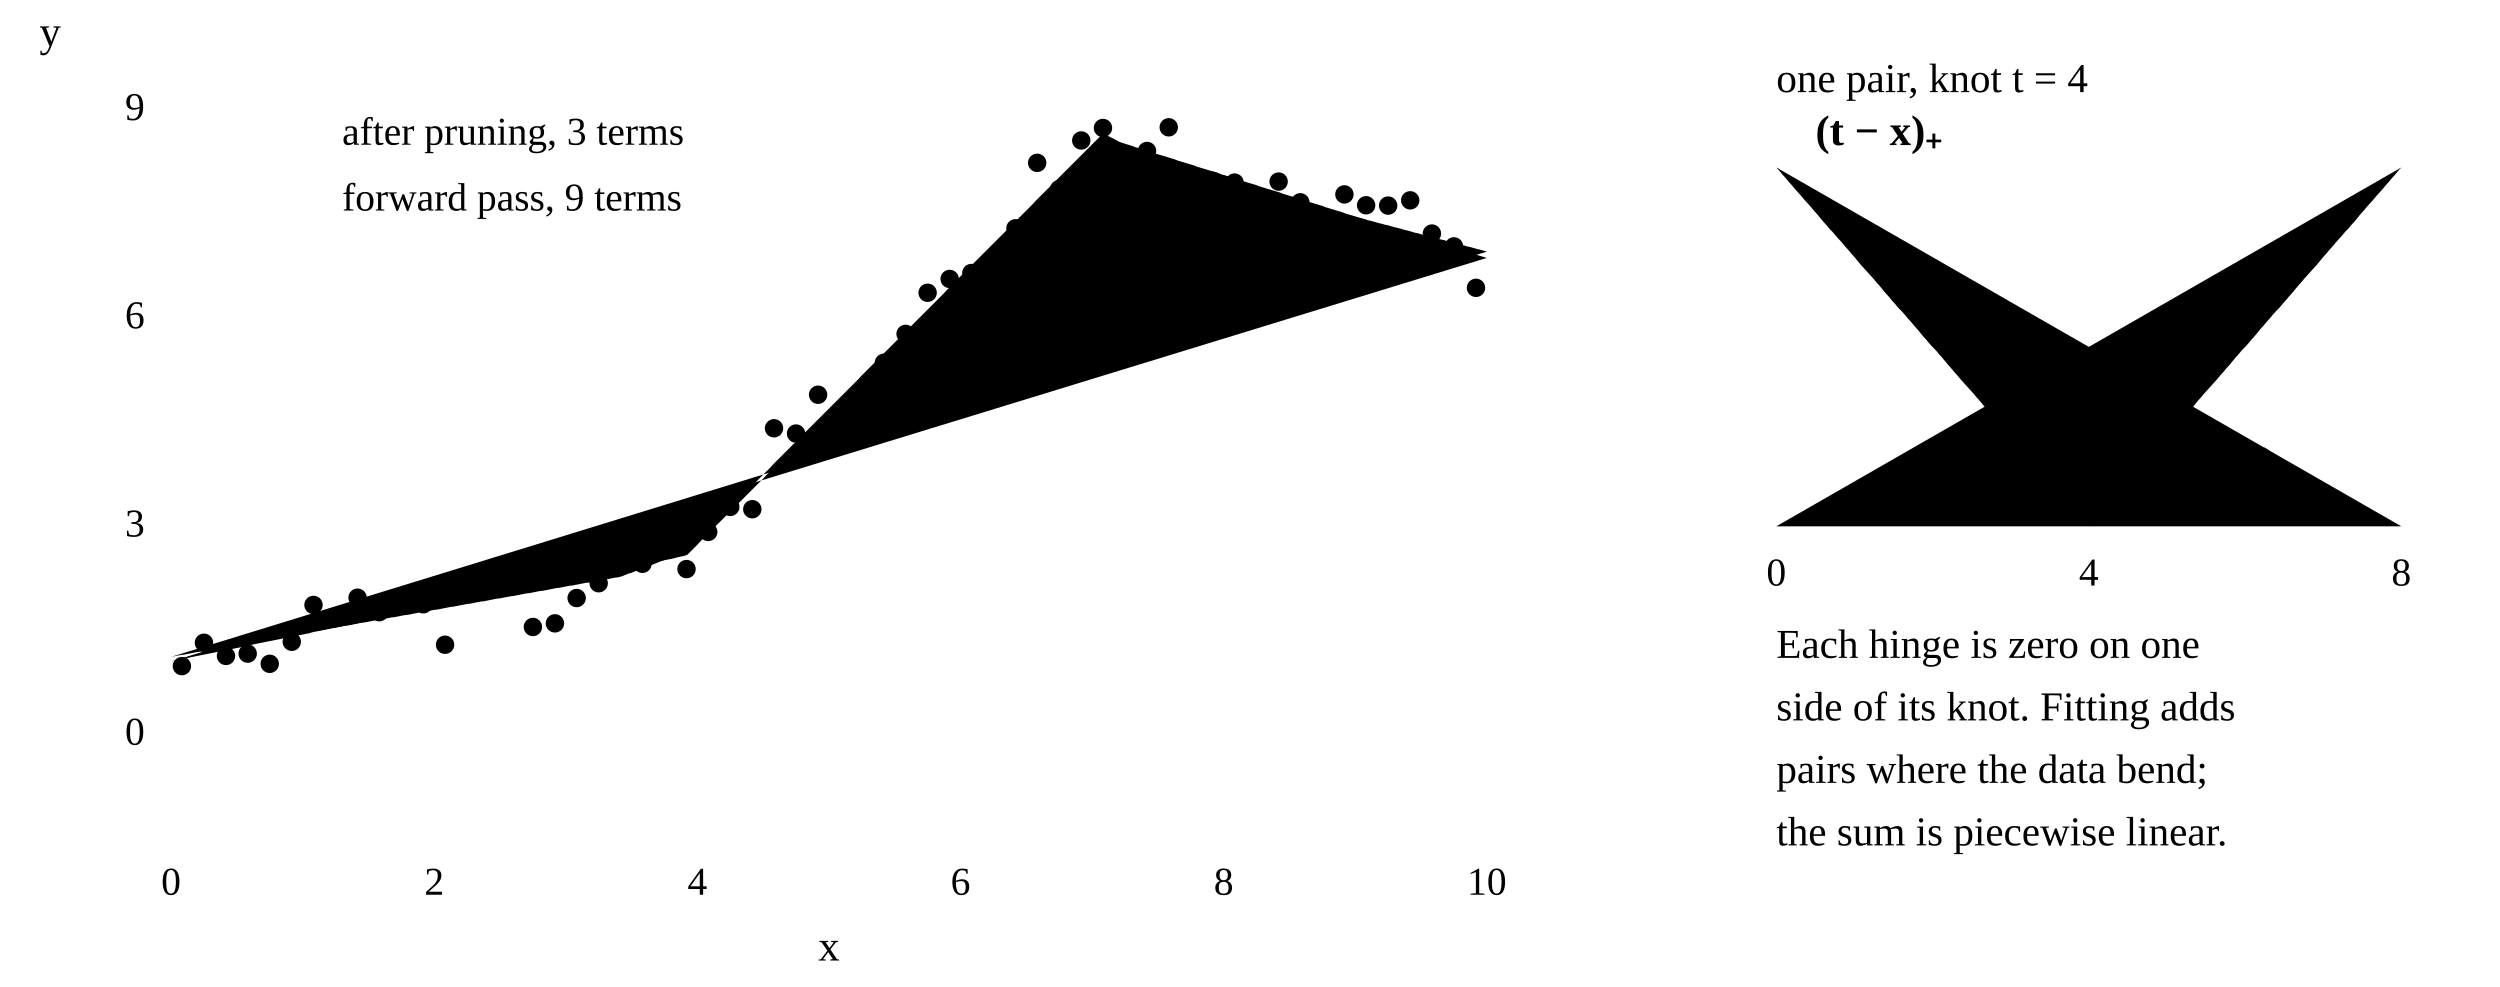
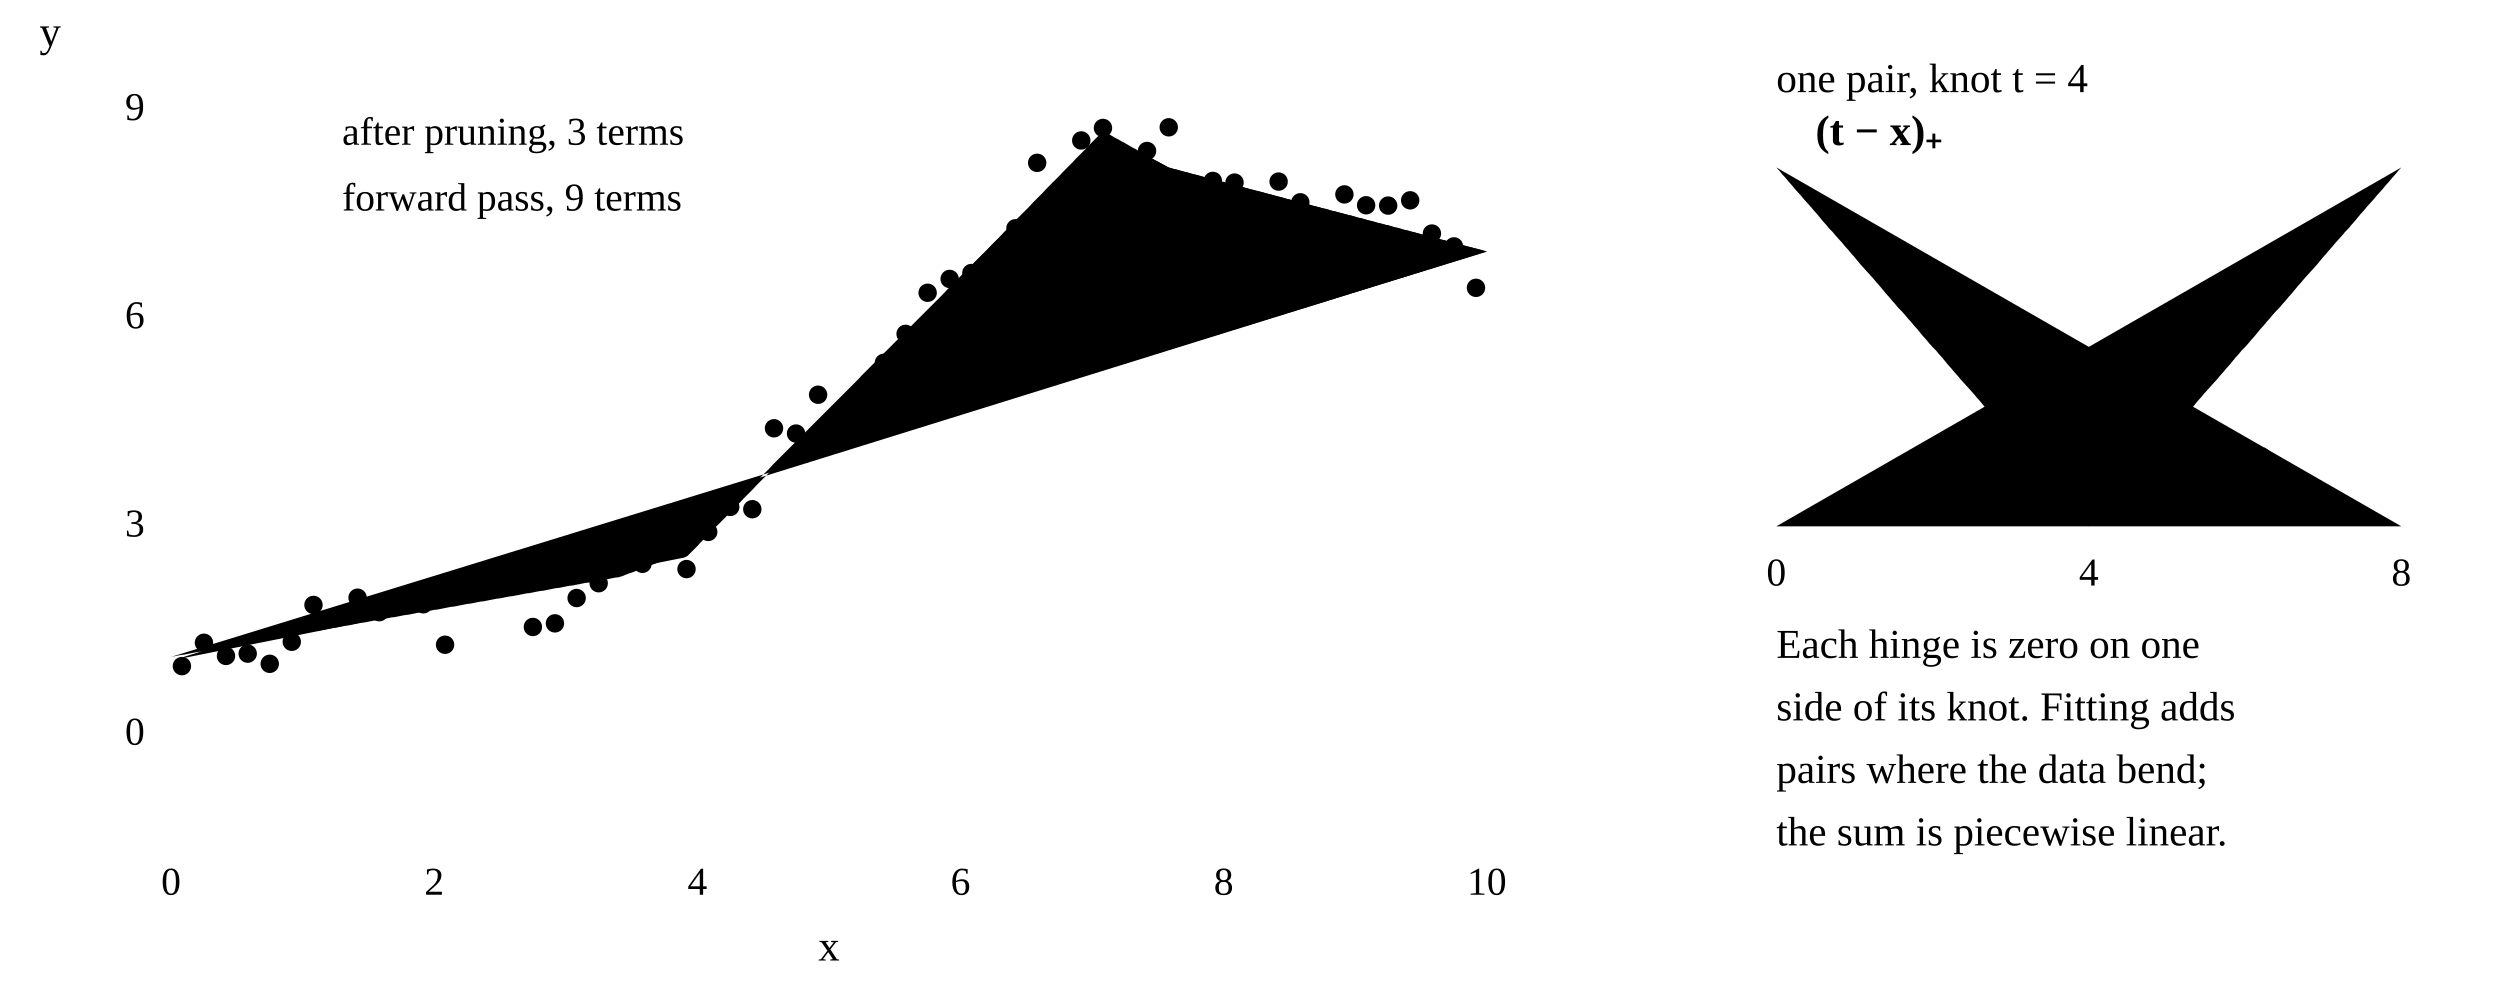
<svg xmlns="http://www.w3.org/2000/svg" viewBox="0 0 760 300" width="760" height="300" font-size="13">
  <line x1="52" y1="222.4" x2="452" y2="222.4" class="f-grid" />
  <line x1="52" y1="159.1" x2="452" y2="159.1" class="f-grid" />
  <line x1="52" y1="95.8" x2="452" y2="95.8" class="f-grid" />
  <line x1="52" y1="32.5" x2="452" y2="32.5" class="f-grid" />
  <line x1="52" y1="254" x2="452" y2="254" class="f-axis" />
  <line x1="52" y1="22" x2="52" y2="254" class="f-axis" />
  <line x1="52" y1="254" x2="52" y2="258" class="f-axis" />
  <text x="52" y="272" font-size="12" text-anchor="middle" class="f-muted">0</text>
  <line x1="132" y1="254" x2="132" y2="258" class="f-axis" />
  <text x="132" y="272" font-size="12" text-anchor="middle" class="f-muted">2</text>
  <line x1="212" y1="254" x2="212" y2="258" class="f-axis" />
  <text x="212" y="272" font-size="12" text-anchor="middle" class="f-muted">4</text>
  <line x1="292" y1="254" x2="292" y2="258" class="f-axis" />
  <text x="292" y="272" font-size="12" text-anchor="middle" class="f-muted">6</text>
  <line x1="372" y1="254" x2="372" y2="258" class="f-axis" />
  <text x="372" y="272" font-size="12" text-anchor="middle" class="f-muted">8</text>
  <line x1="452" y1="254" x2="452" y2="258" class="f-axis" />
  <text x="452" y="272" font-size="12" text-anchor="middle" class="f-muted">10</text>
  <text x="44" y="226.4" font-size="12" text-anchor="end" class="f-muted">0</text>
  <text x="44" y="163.1" font-size="12" text-anchor="end" class="f-muted">3</text>
  <text x="44" y="99.8" font-size="12" text-anchor="end" class="f-muted">6</text>
  <text x="44" y="36.5" font-size="12" text-anchor="end" class="f-muted">9</text>
  <text x="252" y="292" font-size="13" text-anchor="middle" class="f-muted">x</text>
  <text x="12" y="14" font-size="13" text-anchor="start" class="f-muted">y</text>
  <circle cx="55.3" cy="202.5" r="2.8" class="f-faint" />
  <circle cx="62" cy="195.4" r="2.8" class="f-faint" />
  <circle cx="68.7" cy="199.4" r="2.8" class="f-faint" />
  <circle cx="75.3" cy="198.7" r="2.8" class="f-faint" />
  <circle cx="82" cy="201.8" r="2.8" class="f-faint" />
  <circle cx="88.7" cy="195.1" r="2.8" class="f-faint" />
  <circle cx="95.3" cy="183.9" r="2.8" class="f-faint" />
  <circle cx="102" cy="187.6" r="2.8" class="f-faint" />
  <circle cx="108.7" cy="181.7" r="2.8" class="f-faint" />
  <circle cx="115.3" cy="186.1" r="2.8" class="f-faint" />
  <circle cx="122" cy="183.6" r="2.8" class="f-faint" />
  <circle cx="128.7" cy="183.7" r="2.8" class="f-faint" />
  <circle cx="135.3" cy="196" r="2.8" class="f-faint" />
  <circle cx="142" cy="176" r="2.8" class="f-faint" />
  <circle cx="148.7" cy="177.1" r="2.8" class="f-faint" />
  <circle cx="155.3" cy="175.8" r="2.8" class="f-faint" />
  <circle cx="162" cy="190.6" r="2.8" class="f-faint" />
  <circle cx="168.7" cy="189.5" r="2.8" class="f-faint" />
  <circle cx="175.3" cy="181.8" r="2.8" class="f-faint" />
  <circle cx="182" cy="177.3" r="2.8" class="f-faint" />
  <circle cx="188.7" cy="170.2" r="2.8" class="f-faint" />
  <circle cx="195.3" cy="171.4" r="2.8" class="f-faint" />
  <circle cx="202" cy="165.8" r="2.8" class="f-faint" />
  <circle cx="208.7" cy="173" r="2.8" class="f-faint" />
  <circle cx="215.3" cy="161.7" r="2.8" class="f-faint" />
  <circle cx="222" cy="154.1" r="2.8" class="f-faint" />
  <circle cx="228.7" cy="154.8" r="2.8" class="f-faint" />
  <circle cx="235.3" cy="130.2" r="2.8" class="f-faint" />
  <circle cx="242" cy="131.8" r="2.8" class="f-faint" />
  <circle cx="248.7" cy="120" r="2.8" class="f-faint" />
  <circle cx="255.3" cy="126.4" r="2.8" class="f-faint" />
  <circle cx="262" cy="120.3" r="2.8" class="f-faint" />
  <circle cx="268.7" cy="110.3" r="2.8" class="f-faint" />
  <circle cx="275.3" cy="101.5" r="2.8" class="f-faint" />
  <circle cx="282" cy="89" r="2.8" class="f-faint" />
  <circle cx="288.7" cy="84.8" r="2.8" class="f-faint" />
  <circle cx="295.3" cy="83" r="2.8" class="f-faint" />
  <circle cx="302" cy="79.7" r="2.8" class="f-faint" />
  <circle cx="308.7" cy="69.4" r="2.8" class="f-faint" />
  <circle cx="315.3" cy="49.5" r="2.8" class="f-faint" />
  <circle cx="322" cy="57.5" r="2.8" class="f-faint" />
  <circle cx="328.7" cy="42.7" r="2.8" class="f-faint" />
  <circle cx="335.3" cy="38.9" r="2.8" class="f-faint" />
  <circle cx="342" cy="55.1" r="2.8" class="f-faint" />
  <circle cx="348.7" cy="45.9" r="2.8" class="f-faint" />
  <circle cx="355.3" cy="38.7" r="2.8" class="f-faint" />
  <circle cx="362" cy="65.3" r="2.8" class="f-faint" />
  <circle cx="368.7" cy="55" r="2.8" class="f-faint" />
  <circle cx="375.3" cy="55.5" r="2.8" class="f-faint" />
  <circle cx="382" cy="62.8" r="2.8" class="f-faint" />
  <circle cx="388.7" cy="55.2" r="2.8" class="f-faint" />
  <circle cx="395.3" cy="61.5" r="2.8" class="f-faint" />
  <circle cx="402" cy="73.9" r="2.8" class="f-faint" />
  <circle cx="408.7" cy="59.1" r="2.8" class="f-faint" />
  <circle cx="415.3" cy="62.4" r="2.8" class="f-faint" />
  <circle cx="422" cy="62.5" r="2.8" class="f-faint" />
  <circle cx="428.7" cy="60.9" r="2.8" class="f-faint" />
  <circle cx="435.3" cy="71" r="2.8" class="f-faint" />
  <circle cx="442" cy="74.9" r="2.8" class="f-faint" />
  <circle cx="448.7" cy="87.5" r="2.8" class="f-faint" />
  <path d="M52,199.7 L53,199.5 L54,199.3 L55,199.1 L56,199 L57,198.8 L58,198.6 L59,198.4 L60,198.2 L61,198.1 L62,197.9 L63,197.7 L64,197.5 L65,197.4 L66,197.2 L67,197 L68,196.8 L69,196.6 L70,196.5 L71,196.3 L72,196.1 L73,195.9 L74,195.8 L75,195.6 L76,195.4 L77,195.2 L78,195 L79,194.9 L80,194.7 L81,194.5 L82,194.3 L83,194.2 L84,194 L85,193.8 L86,193.6 L87,193.4 L88,193.3 L89,193.1 L90,192.9 L91,192.7 L92,192.6 L93,192.4 L94,192.2 L95,192 L96,191.8 L97,191.7 L98,191.5 L99,191.3 L100,191.1 L101,190.9 L102,190.8 L103,190.6 L104,190.4 L105,190.2 L106,190.1 L107,189.9 L108,189.7 L109,189.5 L110,189.3 L111,189.2 L112,189 L113,188.8 L114,188.6 L115,188.5 L116,188.3 L117,188.1 L118,187.9 L119,187.7 L120,187.6 L121,187.4 L122,187.2 L123,187 L124,186.9 L125,186.7 L126,186.5 L127,186.3 L128,186.1 L129,186 L130,185.8 L131,185.6 L132,185.4 L133,185.3 L134,185.1 L135,184.9 L136,184.7 L137,184.5 L138,184.4 L139,184.2 L140,184 L141,183.8 L142,183.6 L143,183.5 L144,183.3 L145,183.1 L146,182.9 L147,182.8 L148,182.6 L149,182.4 L150,182.2 L151,182 L152,181.9 L153,181.7 L154,181.5 L155,181.3 L156,181.2 L157,181 L158,180.8 L159,180.6 L160,180.4 L161,180.3 L162,180.1 L163,179.9 L164,179.7 L165,179.6 L166,179.4 L167,179.2 L168,179 L169,178.8 L170,178.7 L171,178.5 L172,178.3 L173,178.1 L174,178 L175,177.8 L176,177.6 L177,177.4 L178,177.2 L179,177.1 L180,176.9 L181,176.7 L182,176.5 L183,176.3 L184,176.2 L185,176 L186,175.8 L187,175.6 L188,175.5 L189,175.2 L190,174.8 L191,174.4 L192,174.1 L193,173.7 L194,173.3 L195,172.9 L196,172.5 L197,172.1 L198,171.8 L199,171.4 L200,171 L201,170.6 L202,170.2 L203,169.9 L204,169.5 L205,169.1 L206,168.7 L207,168.3 L208,167.9 L209,167.3 L210,166.3 L211,165.3 L212,164.3 L213,163.3 L214,162.3 L215,161.3 L216,160.3 L217,159.3 L218,158.3 L219,157.3 L220,156.3 L221,155.3 L222,154.3 L223,153.3 L224,152.3 L225,151.3 L226,150.3 L227,149.3 L228,148.3 L229,147.3 L230,146.3 L231,145.3 L232,144.3 L233,143.3 L234,142.3 L235,141.2 L236,140.2 L237,139.2 L238,138.2 L239,137.2 L240,136.2 L241,135.2 L242,134.2 L243,133.2 L244,132.2 L245,131.2 L246,130.2 L247,129.2 L248,128.2 L249,127.2 L250,126.2 L251,125.2 L252,124.2 L253,123.2 L254,122.2 L255,121.2 L256,120.2 L257,119.2 L258,118.2 L259,117.2 L260,116.2 L261,115.2 L262,114.1 L263,113.1 L264,112.1 L265,111.1 L266,110.1 L267,109.1 L268,108.1 L269,107.1 L270,106.1 L271,105.1 L272,104.1 L273,103.1 L274,102.1 L275,101.1 L276,100.1 L277,99.1 L278,98.1 L279,97.1 L280,96.1 L281,95.1 L282,94.1 L283,93.1 L284,92.1 L285,91.1 L286,90.1 L287,89.1 L288,88 L289,87 L290,86 L291,85 L292,84 L293,83 L294,82 L295,81 L296,80 L297,79 L298,78 L299,77 L300,76 L301,75 L302,74 L303,73 L304,72 L305,71 L306,70 L307,69 L308,68 L309,67 L310,66 L311,65 L312,64 L313,63 L314,62 L315,60.9 L316,59.9 L317,58.9 L318,57.9 L319,56.9 L320,55.9 L321,54.9 L322,53.9 L323,52.9 L324,51.9 L325,50.9 L326,49.9 L327,48.9 L328,47.9 L329,46.9 L330,45.9 L331,44.9 L332,43.9 L333,42.9 L334,41.9 L335,40.9 L336,40.9 L337,41.4 L338,41.9 L339,42.4 L340,43 L341,43.5 L342,44 L343,44.5 L344,45 L345,45.6 L346,46.1 L347,46.6 L348,47.1 L349,47.6 L350,48.2 L351,48.7 L352,49.2 L353,49.7 L354,50.2 L355,50.8 L356,51.1 L357,51.4 L358,51.6 L359,51.9 L360,52.2 L361,52.4 L362,52.7 L363,53 L364,53.2 L365,53.5 L366,53.8 L367,54 L368,54.3 L369,54.5 L370,54.8 L371,55.1 L372,55.3 L373,55.6 L374,55.9 L375,56.1 L376,56.4 L377,56.7 L378,56.9 L379,57.2 L380,57.5 L381,57.7 L382,58 L383,58.2 L384,58.5 L385,58.8 L386,59 L387,59.3 L388,59.6 L389,59.8 L390,60.1 L391,60.4 L392,60.6 L393,60.9 L394,61.2 L395,61.4 L396,61.7 L397,61.9 L398,62.2 L399,62.5 L400,62.7 L401,63 L402,63.3 L403,63.5 L404,63.8 L405,64.1 L406,64.3 L407,64.6 L408,64.8 L409,65.1 L410,65.4 L411,65.6 L412,65.9 L413,66.2 L414,66.4 L415,66.7 L416,67 L417,67.2 L418,67.5 L419,67.8 L420,68 L421,68.3 L422,68.5 L423,68.8 L424,69.1 L425,69.3 L426,69.6 L427,69.9 L428,70.1 L429,70.4 L430,70.7 L431,70.9 L432,71.2 L433,71.5 L434,71.7 L435,72 L436,72.2 L437,72.5 L438,72.8 L439,73 L440,73.3 L441,73.6 L442,73.8 L443,74.1 L444,74.4 L445,74.6 L446,74.9 L447,75.1 L448,75.4 L449,75.7 L450,75.9 L451,76.2 L452,76.5" class="f-b-line f-dash" />
-   <path d="M52,201.1 L53,200.9 L54,200.7 L55,200.5 L56,200.3 L57,200.1 L58,199.8 L59,199.6 L60,199.4 L61,199.2 L62,199 L63,198.8 L64,198.6 L65,198.4 L66,198.2 L67,198 L68,197.8 L69,197.6 L70,197.4 L71,197.2 L72,197 L73,196.8 L74,196.6 L75,196.4 L76,196.2 L77,195.9 L78,195.7 L79,195.5 L80,195.3 L81,195.1 L82,194.9 L83,194.7 L84,194.5 L85,194.3 L86,194.1 L87,193.9 L88,193.7 L89,193.5 L90,193.3 L91,193.1 L92,192.9 L93,192.7 L94,192.5 L95,192.2 L96,192 L97,191.8 L98,191.6 L99,191.4 L100,191.2 L101,191 L102,190.8 L103,190.6 L104,190.4 L105,190.2 L106,190 L107,189.8 L108,189.6 L109,189.4 L110,189.2 L111,189 L112,188.8 L113,188.6 L114,188.3 L115,188.1 L116,187.9 L117,187.7 L118,187.5 L119,187.3 L120,187.1 L121,186.9 L122,186.7 L123,186.5 L124,186.3 L125,186.1 L126,185.9 L127,185.7 L128,185.5 L129,185.3 L130,185.1 L131,184.9 L132,184.6 L133,184.4 L134,184.2 L135,184 L136,183.8 L137,183.6 L138,183.4 L139,183.2 L140,183 L141,182.8 L142,182.6 L143,182.4 L144,182.2 L145,182 L146,181.8 L147,181.6 L148,181.4 L149,181.2 L150,181 L151,180.7 L152,180.5 L153,180.3 L154,180.1 L155,179.9 L156,179.7 L157,179.5 L158,179.3 L159,179.1 L160,178.9 L161,178.7 L162,178.5 L163,178.3 L164,178.1 L165,177.9 L166,177.7 L167,177.5 L168,177.3 L169,177 L170,176.8 L171,176.6 L172,176.4 L173,176.2 L174,176 L175,175.8 L176,175.6 L177,175.4 L178,175.2 L179,175 L180,174.8 L181,174.6 L182,174.4 L183,174.2 L184,174 L185,173.8 L186,173.6 L187,173.4 L188,173.1 L189,172.9 L190,172.7 L191,172.5 L192,172.3 L193,172.1 L194,171.9 L195,171.7 L196,171.5 L197,171.3 L198,171.1 L199,170.9 L200,170.7 L201,170.5 L202,170.3 L203,170.1 L204,169.9 L205,169.7 L206,169.4 L207,169.2 L208,169 L209,168.6 L210,167.6 L211,166.6 L212,165.6 L213,164.5 L214,163.5 L215,162.5 L216,161.5 L217,160.5 L218,159.5 L219,158.5 L220,157.5 L221,156.5 L222,155.5 L223,154.5 L224,153.5 L225,152.5 L226,151.5 L227,150.5 L228,149.5 L229,148.5 L230,147.5 L231,146.5 L232,145.5 L233,144.4 L234,143.4 L235,142.4 L236,141.4 L237,140.4 L238,139.4 L239,138.4 L240,137.4 L241,136.4 L242,135.4 L243,134.4 L244,133.4 L245,132.4 L246,131.4 L247,130.4 L248,129.4 L249,128.4 L250,127.4 L251,126.4 L252,125.4 L253,124.3 L254,123.3 L255,122.3 L256,121.3 L257,120.3 L258,119.3 L259,118.3 L260,117.3 L261,116.3 L262,115.3 L263,114.3 L264,113.3 L265,112.3 L266,111.3 L267,110.3 L268,109.3 L269,108.3 L270,107.3 L271,106.3 L272,105.3 L273,104.3 L274,103.2 L275,102.2 L276,101.2 L277,100.2 L278,99.2 L279,98.2 L280,97.2 L281,96.2 L282,95.2 L283,94.2 L284,93.2 L285,92.2 L286,91.2 L287,90.2 L288,89.2 L289,88.2 L290,87.2 L291,86.2 L292,85.2 L293,84.2 L294,83.1 L295,82.1 L296,81.1 L297,80.1 L298,79.1 L299,78.1 L300,77.1 L301,76.1 L302,75.1 L303,74.1 L304,73.1 L305,72.1 L306,71.1 L307,70.1 L308,69.1 L309,68.1 L310,67.1 L311,66.1 L312,65.1 L313,64.1 L314,63 L315,62 L316,61 L317,60 L318,59 L319,58 L320,57 L321,56 L322,55 L323,54 L324,53 L325,52 L326,51 L327,50 L328,49 L329,48 L330,47 L331,46 L332,45 L333,44 L334,43 L335,41.9 L336,41.8 L337,42.1 L338,42.5 L339,42.8 L340,43.1 L341,43.4 L342,43.7 L343,44 L344,44.3 L345,44.7 L346,45 L347,45.3 L348,45.6 L349,45.9 L350,46.2 L351,46.6 L352,46.9 L353,47.2 L354,47.5 L355,47.8 L356,48.1 L357,48.4 L358,48.8 L359,49.1 L360,49.4 L361,49.7 L362,50 L363,50.3 L364,50.7 L365,51 L366,51.3 L367,51.6 L368,51.9 L369,52.2 L370,52.5 L371,52.9 L372,53.2 L373,53.5 L374,53.8 L375,54.1 L376,54.4 L377,54.8 L378,55.1 L379,55.4 L380,55.7 L381,56 L382,56.3 L383,56.7 L384,57 L385,57.3 L386,57.6 L387,57.9 L388,58.2 L389,58.5 L390,58.9 L391,59.2 L392,59.5 L393,59.8 L394,60.1 L395,60.4 L396,60.8 L397,61.1 L398,61.4 L399,61.7 L400,62 L401,62.3 L402,62.6 L403,63 L404,63.3 L405,63.6 L406,63.9 L407,64.2 L408,64.5 L409,64.9 L410,65.2 L411,65.5 L412,65.8 L413,66.1 L414,66.4 L415,66.7 L416,67.1 L417,67.4 L418,67.7 L419,68 L420,68.3 L421,68.6 L422,69 L423,69.3 L424,69.6 L425,69.9 L426,70.2 L427,70.5 L428,70.9 L429,71.2 L430,71.5 L431,71.8 L432,72.1 L433,72.4 L434,72.7 L435,73.1 L436,73.4 L437,73.7 L438,74 L439,74.3 L440,74.6 L441,75 L442,75.3 L443,75.6 L444,75.9 L445,76.2 L446,76.5 L447,76.8 L448,77.2 L449,77.5 L450,77.8 L451,78.1 L452,78.4" class="f-a-line" />
+   <path d="M52,200.9 L53,200.6 L54,200.4 L55,200.2 L56,200 L57,199.8 L58,199.6 L59,199.4 L60,199.2 L61,199 L62,198.8 L63,198.6 L64,198.4 L65,198.2 L66,198 L67,197.8 L68,197.6 L69,197.4 L70,197.2 L71,197 L72,196.8 L73,196.6 L74,196.4 L75,196.2 L76,196 L77,195.8 L78,195.6 L79,195.4 L80,195.2 L81,195 L82,194.8 L83,194.6 L84,194.4 L85,194.2 L86,194 L87,193.8 L88,193.6 L89,193.4 L90,193.2 L91,193 L92,192.8 L93,192.6 L94,192.4 L95,192.2 L96,192 L97,191.8 L98,191.6 L99,191.4 L100,191.2 L101,191 L102,190.8 L103,190.6 L104,190.4 L105,190.2 L106,190 L107,189.8 L108,189.6 L109,189.4 L110,189.2 L111,189 L112,188.8 L113,188.6 L114,188.4 L115,188.2 L116,188 L117,187.8 L118,187.6 L119,187.4 L120,187.2 L121,187 L122,186.8 L123,186.6 L124,186.4 L125,186.2 L126,186 L127,185.8 L128,185.6 L129,185.4 L130,185.2 L131,185 L132,184.8 L133,184.6 L134,184.4 L135,184.2 L136,184 L137,183.8 L138,183.6 L139,183.4 L140,183.2 L141,183 L142,182.8 L143,182.6 L144,182.4 L145,182.2 L146,182 L147,181.8 L148,181.6 L149,181.4 L150,181.2 L151,181 L152,180.8 L153,180.6 L154,180.4 L155,180.2 L156,179.9 L157,179.7 L158,179.5 L159,179.3 L160,179.1 L161,178.9 L162,178.7 L163,178.5 L164,178.3 L165,178.1 L166,177.9 L167,177.7 L168,177.5 L169,177.3 L170,177.1 L171,176.9 L172,176.7 L173,176.5 L174,176.3 L175,176.1 L176,175.9 L177,175.7 L178,175.5 L179,175.3 L180,175.1 L181,174.9 L182,174.7 L183,174.5 L184,174.3 L185,174.1 L186,173.9 L187,173.7 L188,173.5 L189,173.3 L190,173.1 L191,172.9 L192,172.7 L193,172.5 L194,172.3 L195,172.1 L196,171.9 L197,171.7 L198,171.5 L199,171.3 L200,171.1 L201,170.9 L202,170.7 L203,170.5 L204,170.3 L205,170.1 L206,169.9 L207,169.7 L208,169.5 L209,169 L210,168 L211,167 L212,166 L213,164.9 L214,163.9 L215,162.9 L216,161.9 L217,160.8 L218,159.8 L219,158.8 L220,157.8 L221,156.8 L222,155.7 L223,154.7 L224,153.7 L225,152.7 L226,151.6 L227,150.6 L228,149.6 L229,148.6 L230,147.5 L231,146.5 L232,145.5 L233,144.5 L234,143.5 L235,142.4 L236,141.4 L237,140.4 L238,139.4 L239,138.3 L240,137.3 L241,136.3 L242,135.3 L243,134.3 L244,133.2 L245,132.2 L246,131.2 L247,130.2 L248,129.1 L249,128.1 L250,127.1 L251,126.1 L252,125 L253,124 L254,123 L255,122 L256,121 L257,119.9 L258,118.9 L259,117.9 L260,116.9 L261,115.8 L262,114.8 L263,113.8 L264,112.8 L265,111.7 L266,110.7 L267,109.7 L268,108.7 L269,107.7 L270,106.6 L271,105.6 L272,104.6 L273,103.6 L274,102.5 L275,101.5 L276,100.5 L277,99.5 L278,98.5 L279,97.4 L280,96.4 L281,95.4 L282,94.4 L283,93.3 L284,92.3 L285,91.3 L286,90.3 L287,89.2 L288,88.2 L289,87.2 L290,86.2 L291,85.2 L292,84.1 L293,83.1 L294,82.1 L295,81.1 L296,80 L297,79 L298,78 L299,77 L300,76 L301,74.9 L302,73.9 L303,72.9 L304,71.9 L305,70.8 L306,69.8 L307,68.8 L308,67.8 L309,66.7 L310,65.7 L311,64.7 L312,63.7 L313,62.7 L314,61.6 L315,60.6 L316,59.6 L317,58.6 L318,57.5 L319,56.5 L320,55.5 L321,54.5 L322,53.5 L323,52.4 L324,51.4 L325,50.4 L326,49.4 L327,48.3 L328,47.3 L329,46.3 L330,45.3 L331,44.2 L332,43.2 L333,42.2 L334,41.2 L335,40.2 L336,40.2 L337,40.7 L338,41.3 L339,41.9 L340,42.4 L341,43 L342,43.5 L343,44.1 L344,44.7 L345,45.2 L346,45.8 L347,46.3 L348,46.9 L349,47.5 L350,48 L351,48.6 L352,49.1 L353,49.7 L354,50.3 L355,50.8 L356,51.2 L357,51.4 L358,51.7 L359,52 L360,52.2 L361,52.5 L362,52.8 L363,53 L364,53.3 L365,53.6 L366,53.8 L367,54.1 L368,54.3 L369,54.6 L370,54.9 L371,55.1 L372,55.4 L373,55.7 L374,55.9 L375,56.2 L376,56.4 L377,56.7 L378,57 L379,57.2 L380,57.5 L381,57.8 L382,58 L383,58.3 L384,58.5 L385,58.8 L386,59.1 L387,59.3 L388,59.6 L389,59.9 L390,60.1 L391,60.4 L392,60.7 L393,60.9 L394,61.2 L395,61.4 L396,61.7 L397,62 L398,62.2 L399,62.5 L400,62.8 L401,63 L402,63.3 L403,63.5 L404,63.8 L405,64.1 L406,64.3 L407,64.6 L408,64.9 L409,65.1 L410,65.4 L411,65.6 L412,65.9 L413,66.2 L414,66.4 L415,66.7 L416,67 L417,67.2 L418,67.5 L419,67.8 L420,68 L421,68.3 L422,68.5 L423,68.8 L424,69.1 L425,69.3 L426,69.6 L427,69.9 L428,70.1 L429,70.4 L430,70.6 L431,70.9 L432,71.2 L433,71.4 L434,71.7 L435,72 L436,72.2 L437,72.5 L438,72.8 L439,73 L440,73.3 L441,73.5 L442,73.8 L443,74.1 L444,74.3 L445,74.6 L446,74.9 L447,75.1 L448,75.4 L449,75.6 L450,75.9 L451,76.2 L452,76.4" class="f-a-line" />
  <line x1="208.7" y1="254" x2="208.7" y2="232.9" class="f-a-line" />
  <line x1="335.3" y1="254" x2="335.3" y2="232.9" class="f-a-line" />
+   <line x1="355.3" y1="254" x2="355.3" y2="232.9" class="f-a-line" />
  <line x1="70" y1="40" x2="96" y2="40" class="f-a-line" />
  <text x="104" y="44" font-size="12" text-anchor="start" class="f-muted">after pruning, 3 terms</text>
  <line x1="70" y1="60" x2="96" y2="60" class="f-b-line f-dash" />
  <text x="104" y="64" font-size="12" text-anchor="start" class="f-muted">forward pass, 9 terms</text>
  <line x1="540" y1="160" x2="730" y2="160" class="f-axis" />
  <line x1="540" y1="160" x2="540" y2="164" class="f-axis" />
  <text x="540" y="178" font-size="12" text-anchor="middle" class="f-muted">0</text>
  <line x1="635" y1="160" x2="635" y2="164" class="f-axis" />
  <text x="635" y="178" font-size="12" text-anchor="middle" class="f-muted">4</text>
  <line x1="730" y1="160" x2="730" y2="164" class="f-axis" />
  <text x="730" y="178" font-size="12" text-anchor="middle" class="f-muted">8</text>
  <path d="M540,160 L541,160 L541.9,160 L542.9,160 L543.8,160 L544.8,160 L545.7,160 L546.6,160 L547.6,160 L548.5,160 L549.5,160 L550.5,160 L551.4,160 L552.4,160 L553.3,160 L554.2,160 L555.2,160 L556.1,160 L557.1,160 L558,160 L559,160 L560,160 L560.9,160 L561.9,160 L562.8,160 L563.8,160 L564.7,160 L565.6,160 L566.6,160 L567.5,160 L568.5,160 L569.5,160 L570.4,160 L571.4,160 L572.3,160 L573.2,160 L574.2,160 L575.1,160 L576.1,160 L577,160 L578,160 L579,160 L579.9,160 L580.9,160 L581.8,160 L582.8,160 L583.7,160 L584.6,160 L585.6,160 L586.5,160 L587.5,160 L588.5,160 L589.4,160 L590.4,160 L591.3,160 L592.2,160 L593.2,160 L594.1,160 L595.1,160 L596,160 L597,160 L598,160 L598.9,160 L599.9,160 L600.8,160 L601.8,160 L602.7,160 L603.6,160 L604.6,160 L605.5,160 L606.5,160 L607.5,160 L608.4,160 L609.4,160 L610.3,160 L611.2,160 L612.2,160 L613.1,160 L614.1,160 L615,160 L616,160 L617,160 L617.9,160 L618.9,160 L619.8,160 L620.8,160 L621.7,160 L622.6,160 L623.6,160 L624.5,160 L625.5,160 L626.5,160 L627.4,160 L628.4,160 L629.3,160 L630.2,160 L631.2,160 L632.1,160 L633.1,160 L634,160 L635,160 L636,158.9 L636.9,157.8 L637.9,156.7 L638.8,155.6 L639.8,154.5 L640.7,153.5 L641.6,152.4 L642.6,151.3 L643.5,150.2 L644.5,149.1 L645.5,148 L646.4,146.9 L647.4,145.8 L648.3,144.7 L649.2,143.6 L650.2,142.5 L651.1,141.5 L652.1,140.4 L653,139.3 L654,138.2 L655,137.1 L655.9,136 L656.9,134.9 L657.8,133.8 L658.8,132.7 L659.7,131.6 L660.6,130.5 L661.6,129.5 L662.5,128.4 L663.5,127.3 L664.5,126.2 L665.4,125.1 L666.4,124 L667.3,122.9 L668.2,121.8 L669.2,120.7 L670.1,119.6 L671.1,118.5 L672,117.5 L673,116.4 L674,115.3 L674.9,114.2 L675.9,113.1 L676.8,112 L677.8,110.9 L678.7,109.8 L679.6,108.7 L680.6,107.6 L681.5,106.5 L682.5,105.5 L683.5,104.4 L684.4,103.3 L685.4,102.2 L686.3,101.1 L687.2,100 L688.2,98.9 L689.1,97.8 L690.1,96.7 L691,95.6 L692,94.5 L693,93.5 L693.9,92.4 L694.9,91.3 L695.8,90.2 L696.8,89.1 L697.7,88 L698.6,86.9 L699.6,85.8 L700.5,84.7 L701.5,83.6 L702.5,82.5 L703.4,81.5 L704.4,80.4 L705.3,79.3 L706.2,78.2 L707.2,77.1 L708.1,76 L709.1,74.9 L710,73.8 L711,72.7 L712,71.6 L712.9,70.5 L713.9,69.5 L714.8,68.4 L715.8,67.3 L716.7,66.2 L717.6,65.1 L718.6,64 L719.5,62.9 L720.5,61.8 L721.5,60.7 L722.4,59.6 L723.4,58.5 L724.3,57.5 L725.2,56.4 L726.2,55.3 L727.1,54.2 L728.1,53.1 L729,52 L730,50.9" class="f-a-line" />
  <path d="M540,50.9 L541,52 L541.9,53.1 L542.9,54.2 L543.8,55.3 L544.8,56.4 L545.7,57.5 L546.6,58.5 L547.6,59.6 L548.5,60.7 L549.5,61.8 L550.5,62.9 L551.4,64 L552.4,65.1 L553.3,66.2 L554.2,67.3 L555.2,68.4 L556.1,69.5 L557.1,70.5 L558,71.6 L559,72.7 L560,73.8 L560.9,74.9 L561.9,76 L562.8,77.1 L563.8,78.2 L564.7,79.3 L565.6,80.4 L566.6,81.5 L567.5,82.5 L568.5,83.6 L569.5,84.7 L570.4,85.8 L571.4,86.9 L572.3,88 L573.2,89.1 L574.2,90.2 L575.1,91.3 L576.1,92.4 L577,93.5 L578,94.5 L579,95.6 L579.9,96.7 L580.9,97.8 L581.8,98.9 L582.8,100 L583.7,101.1 L584.6,102.2 L585.6,103.3 L586.5,104.4 L587.5,105.5 L588.5,106.5 L589.4,107.6 L590.4,108.7 L591.3,109.8 L592.2,110.9 L593.2,112 L594.1,113.1 L595.1,114.2 L596,115.3 L597,116.4 L598,117.5 L598.9,118.5 L599.9,119.6 L600.8,120.7 L601.8,121.8 L602.7,122.9 L603.6,124 L604.6,125.1 L605.5,126.2 L606.5,127.3 L607.5,128.4 L608.4,129.5 L609.4,130.5 L610.3,131.6 L611.2,132.7 L612.2,133.8 L613.1,134.9 L614.1,136 L615,137.1 L616,138.2 L617,139.3 L617.9,140.4 L618.9,141.5 L619.8,142.5 L620.8,143.6 L621.7,144.7 L622.6,145.8 L623.6,146.9 L624.5,148 L625.5,149.1 L626.5,150.2 L627.4,151.3 L628.4,152.4 L629.3,153.5 L630.2,154.5 L631.2,155.6 L632.1,156.7 L633.1,157.8 L634,158.9 L635,160 L636,160 L636.9,160 L637.9,160 L638.8,160 L639.8,160 L640.7,160 L641.6,160 L642.6,160 L643.5,160 L644.5,160 L645.5,160 L646.4,160 L647.4,160 L648.3,160 L649.2,160 L650.2,160 L651.1,160 L652.1,160 L653,160 L654,160 L655,160 L655.9,160 L656.9,160 L657.8,160 L658.8,160 L659.7,160 L660.6,160 L661.6,160 L662.5,160 L663.5,160 L664.5,160 L665.4,160 L666.4,160 L667.3,160 L668.2,160 L669.2,160 L670.1,160 L671.1,160 L672,160 L673,160 L674,160 L674.9,160 L675.9,160 L676.8,160 L677.8,160 L678.7,160 L679.6,160 L680.6,160 L681.5,160 L682.5,160 L683.5,160 L684.4,160 L685.4,160 L686.3,160 L687.2,160 L688.2,160 L689.1,160 L690.1,160 L691,160 L692,160 L693,160 L693.9,160 L694.9,160 L695.8,160 L696.8,160 L697.7,160 L698.6,160 L699.6,160 L700.5,160 L701.5,160 L702.5,160 L703.4,160 L704.4,160 L705.3,160 L706.2,160 L707.2,160 L708.1,160 L709.1,160 L710,160 L711,160 L712,160 L712.9,160 L713.9,160 L714.8,160 L715.8,160 L716.7,160 L717.6,160 L718.6,160 L719.5,160 L720.5,160 L721.5,160 L722.4,160 L723.4,160 L724.3,160 L725.2,160 L726.2,160 L727.1,160 L728.1,160 L729,160 L730,160" class="f-b-line" />
  <text x="658.8" y="145" font-size="13" text-anchor="start" font-weight="600" class="f-a">(x − t)₊</text>
  <text x="551.9" y="44.1" font-size="13" text-anchor="start" font-weight="600" class="f-b">(t − x)₊</text>
  <text x="540" y="28" font-size="12.5" text-anchor="start" class="f-muted">one pair, knot t = 4</text>
  <text x="540" y="200" font-size="12.5" text-anchor="start" class="f-muted">Each hinge is zero on one</text>
  <text x="540" y="219" font-size="12.5" text-anchor="start" class="f-muted">side of its knot. Fitting adds</text>
  <text x="540" y="238" font-size="12.5" text-anchor="start" class="f-muted">pairs where the data bend;</text>
  <text x="540" y="257" font-size="12.5" text-anchor="start" class="f-muted">the sum is piecewise linear.</text>
</svg>
